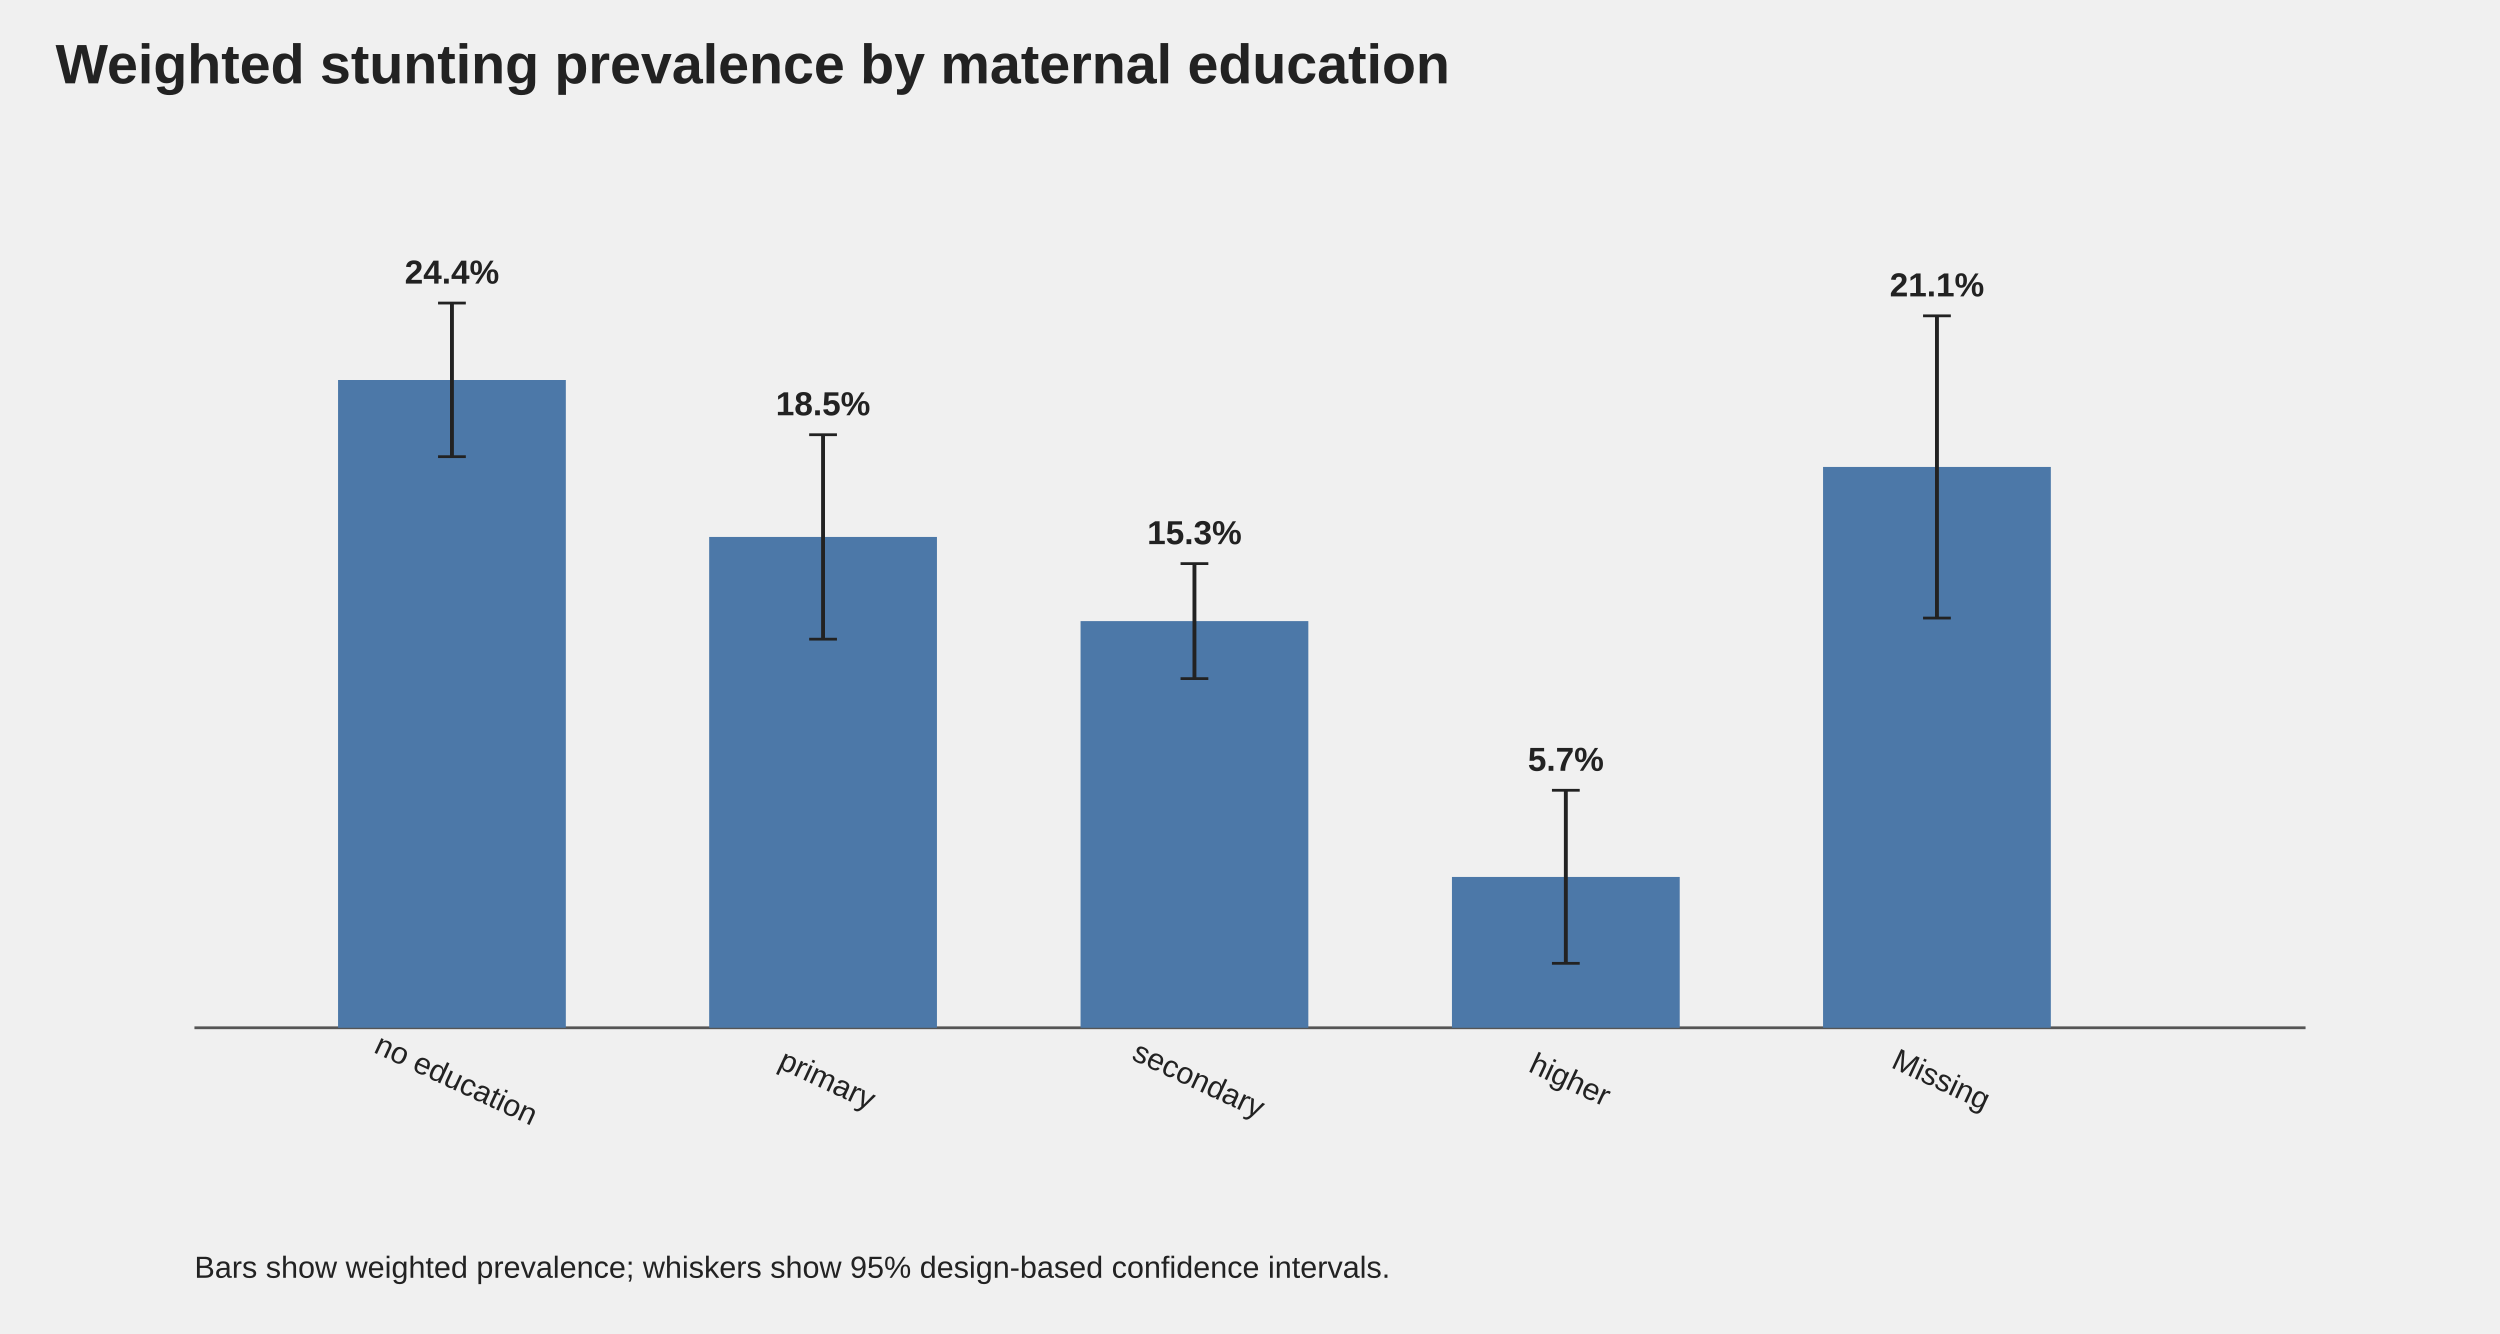
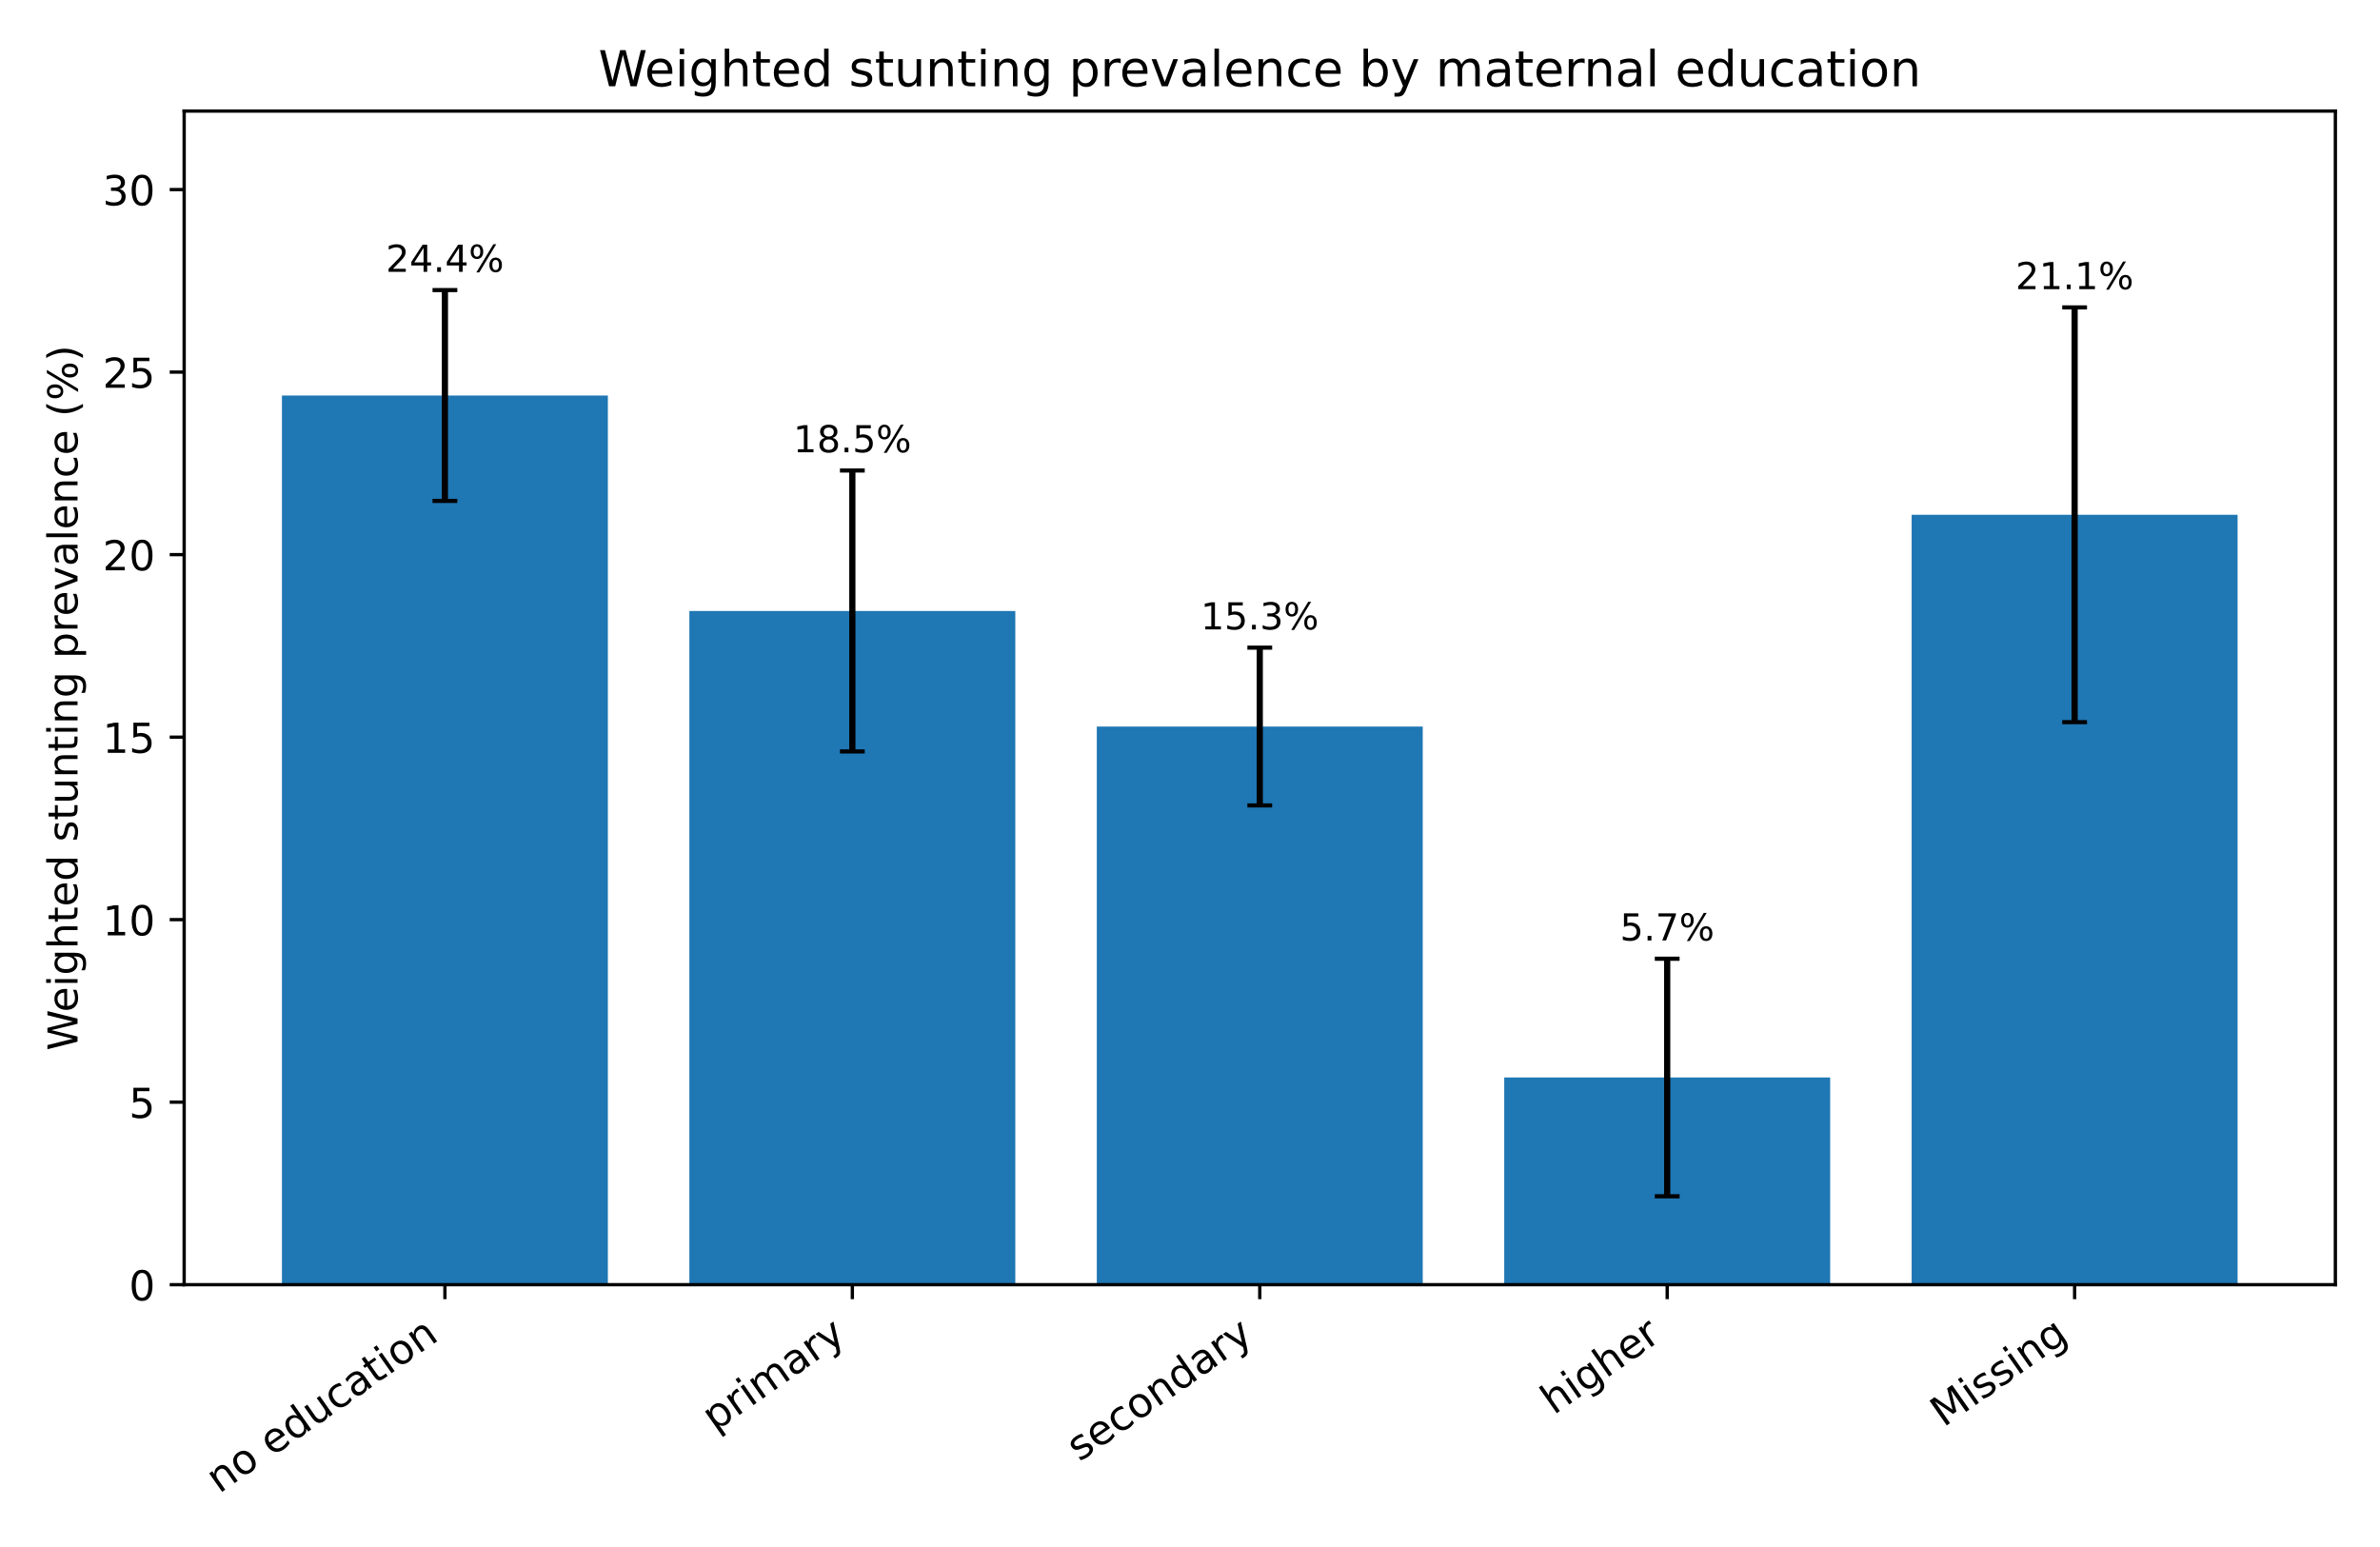
- <svg xmlns="http://www.w3.org/2000/svg" width="900" height="480" viewBox="0 0 900 480">
-   <style>text{font-family:Arial,sans-serif;fill:#222}.t{font-size:20px;font-weight:700}.l{font-size:11px}.v{font-size:12px;font-weight:600}</style>
-   <text x="20" y="30" class="t">Weighted stunting prevalence by maternal education</text>
-   <line x1="70" y1="370" x2="830" y2="370" stroke="#555" />
-   <rect x="121.7" y="136.8" width="82.0" height="233.2" fill="#4C78A8" />
-   <line x1="162.7" y1="164.4" x2="162.7" y2="109.1" stroke="#222" stroke-width="1.4" />
-   <line x1="157.7" y1="164.4" x2="167.7" y2="164.4" stroke="#222" />
-   <line x1="157.7" y1="109.1" x2="167.7" y2="109.1" stroke="#222" />
-   <text x="162.7" y="102.1" text-anchor="middle" class="v">24.4%</text>
-   <text x="162.7" y="392" text-anchor="middle" class="l" transform="rotate(25 162.7 392)">no education</text>
-   <rect x="255.3" y="193.3" width="82.0" height="176.7" fill="#4C78A8" />
-   <line x1="296.3" y1="230.1" x2="296.3" y2="156.5" stroke="#222" stroke-width="1.4" />
-   <line x1="291.3" y1="230.1" x2="301.3" y2="230.1" stroke="#222" />
-   <line x1="291.3" y1="156.5" x2="301.3" y2="156.5" stroke="#222" />
-   <text x="296.3" y="149.5" text-anchor="middle" class="v">18.5%</text>
-   <text x="296.3" y="392" text-anchor="middle" class="l" transform="rotate(25 296.3 392)">primary</text>
-   <rect x="389.0" y="223.6" width="82.0" height="146.4" fill="#4C78A8" />
-   <line x1="430.0" y1="244.3" x2="430.0" y2="202.9" stroke="#222" stroke-width="1.4" />
-   <line x1="425.0" y1="244.3" x2="435.0" y2="244.3" stroke="#222" />
-   <line x1="425.0" y1="202.9" x2="435.0" y2="202.9" stroke="#222" />
-   <text x="430.0" y="195.9" text-anchor="middle" class="v">15.3%</text>
-   <text x="430.0" y="392" text-anchor="middle" class="l" transform="rotate(25 430.0 392)">secondary</text>
-   <rect x="522.7" y="315.7" width="82.0" height="54.3" fill="#4C78A8" />
-   <line x1="563.7" y1="346.8" x2="563.7" y2="284.5" stroke="#222" stroke-width="1.4" />
-   <line x1="558.7" y1="346.8" x2="568.7" y2="346.8" stroke="#222" />
-   <line x1="558.7" y1="284.5" x2="568.7" y2="284.5" stroke="#222" />
-   <text x="563.7" y="277.5" text-anchor="middle" class="v">5.7%</text>
-   <text x="563.7" y="392" text-anchor="middle" class="l" transform="rotate(25 563.7 392)">higher</text>
-   <rect x="656.3" y="168.1" width="82.0" height="201.9" fill="#4C78A8" />
-   <line x1="697.3" y1="222.5" x2="697.3" y2="113.7" stroke="#222" stroke-width="1.4" />
-   <line x1="692.3" y1="222.5" x2="702.3" y2="222.5" stroke="#222" />
-   <line x1="692.3" y1="113.7" x2="702.3" y2="113.7" stroke="#222" />
-   <text x="697.3" y="106.7" text-anchor="middle" class="v">21.1%</text>
-   <text x="697.3" y="392" text-anchor="middle" class="l" transform="rotate(25 697.3 392)">Missing</text>
-   <text x="70" y="460" class="l">Bars show weighted prevalence; whiskers show 95% design-based confidence intervals.</text>
+ <svg xmlns="http://www.w3.org/2000/svg" xmlns:xlink="http://www.w3.org/1999/xlink" width="576pt" height="374.4pt" viewBox="0 0 576 374.4" version="1.1">
+   <defs>
+     <style type="text/css">*{stroke-linejoin: round; stroke-linecap: butt}</style>
+   </defs>
+   <g id="figure_1">
+     <g id="patch_1">
+       <path d="M 0 374.4  L 576 374.4  L 576 0  L 0 0  z " style="fill: #ffffff" />
+     </g>
+     <g id="axes_1">
+       <g id="patch_2">
+         <path d="M 44.57 310.917  L 565.2 310.917  L 565.2 26.88  L 44.57 26.88  z " style="fill: #ffffff" />
+       </g>
+       <g id="patch_3">
+         <path d="M 68.235 310.917  L 147.118 310.917  L 147.118 95.72  L 68.235 95.72  z " clip-path="url(#pce8d9a6b15)" style="fill: #1f77b4" />
+       </g>
+       <g id="patch_4">
+         <path d="M 166.839 310.917  L 245.722 310.917  L 245.722 147.868  L 166.839 147.868  z " clip-path="url(#pce8d9a6b15)" style="fill: #1f77b4" />
+       </g>
+       <g id="patch_5">
+         <path d="M 265.443 310.917  L 344.327 310.917  L 344.327 175.838  L 265.443 175.838  z " clip-path="url(#pce8d9a6b15)" style="fill: #1f77b4" />
+       </g>
+       <g id="patch_6">
+         <path d="M 364.048 310.917  L 442.931 310.917  L 442.931 260.774  L 364.048 260.774  z " clip-path="url(#pce8d9a6b15)" style="fill: #1f77b4" />
+       </g>
+       <g id="patch_7">
+         <path d="M 462.652 310.917  L 541.535 310.917  L 541.535 124.586  L 462.652 124.586  z " clip-path="url(#pce8d9a6b15)" style="fill: #1f77b4" />
+       </g>
+       <g id="matplotlib.axis_1">
+         <g id="xtick_1">
+           <g id="line2d_1">
+             <defs>
+               <path id="m2571a220c2" d="M 0 0  L 0 3.5  " style="stroke: #000000; stroke-width: 0.8" />
+             </defs>
+             <g>
+               <use xlink:href="#m2571a220c2" x="107.677" y="310.917" style="stroke: #000000; stroke-width: 0.8" />
+             </g>
+           </g>
+           <g id="text_1">
+             <g transform="translate(53.0303 361.5699) rotate(-35) scale(0.1 -0.1)">
+               <defs>
+                 <path id="DejaVuSans-6e" d="M 3513 2113  L 3513 0  L 2938 0  L 2938 2094  Q 2938 2591 2744 2837  Q 2550 3084 2163 3084  Q 1697 3084 1428 2787  Q 1159 2491 1159 1978  L 1159 0  L 581 0  L 581 3500  L 1159 3500  L 1159 2956  Q 1366 3272 1645 3428  Q 1925 3584 2291 3584  Q 2894 3584 3203 3211  Q 3513 2838 3513 2113  z " transform="scale(0.015625)" />
+                 <path id="DejaVuSans-6f" d="M 1959 3097  Q 1497 3097 1228 2736  Q 959 2375 959 1747  Q 959 1119 1226 758  Q 1494 397 1959 397  Q 2419 397 2687 759  Q 2956 1122 2956 1747  Q 2956 2369 2687 2733  Q 2419 3097 1959 3097  z M 1959 3584  Q 2709 3584 3137 3096  Q 3566 2609 3566 1747  Q 3566 888 3137 398  Q 2709 -91 1959 -91  Q 1206 -91 779 398  Q 353 888 353 1747  Q 353 2609 779 3096  Q 1206 3584 1959 3584  z " transform="scale(0.015625)" />
+                 <path id="DejaVuSans-20" transform="scale(0.015625)" />
+                 <path id="DejaVuSans-65" d="M 3597 1894  L 3597 1613  L 953 1613  Q 991 1019 1311 708  Q 1631 397 2203 397  Q 2534 397 2845 478  Q 3156 559 3463 722  L 3463 178  Q 3153 47 2828 -22  Q 2503 -91 2169 -91  Q 1331 -91 842 396  Q 353 884 353 1716  Q 353 2575 817 3079  Q 1281 3584 2069 3584  Q 2775 3584 3186 3129  Q 3597 2675 3597 1894  z M 3022 2063  Q 3016 2534 2758 2815  Q 2500 3097 2075 3097  Q 1594 3097 1305 2825  Q 1016 2553 972 2059  L 3022 2063  z " transform="scale(0.015625)" />
+                 <path id="DejaVuSans-64" d="M 2906 2969  L 2906 4863  L 3481 4863  L 3481 0  L 2906 0  L 2906 525  Q 2725 213 2448 61  Q 2172 -91 1784 -91  Q 1150 -91 751 415  Q 353 922 353 1747  Q 353 2572 751 3078  Q 1150 3584 1784 3584  Q 2172 3584 2448 3432  Q 2725 3281 2906 2969  z M 947 1747  Q 947 1113 1208 752  Q 1469 391 1925 391  Q 2381 391 2643 752  Q 2906 1113 2906 1747  Q 2906 2381 2643 2742  Q 2381 3103 1925 3103  Q 1469 3103 1208 2742  Q 947 2381 947 1747  z " transform="scale(0.015625)" />
+                 <path id="DejaVuSans-75" d="M 544 1381  L 544 3500  L 1119 3500  L 1119 1403  Q 1119 906 1312 657  Q 1506 409 1894 409  Q 2359 409 2629 706  Q 2900 1003 2900 1516  L 2900 3500  L 3475 3500  L 3475 0  L 2900 0  L 2900 538  Q 2691 219 2414 64  Q 2138 -91 1772 -91  Q 1169 -91 856 284  Q 544 659 544 1381  z M 1991 3584  L 1991 3584  z " transform="scale(0.015625)" />
+                 <path id="DejaVuSans-63" d="M 3122 3366  L 3122 2828  Q 2878 2963 2633 3030  Q 2388 3097 2138 3097  Q 1578 3097 1268 2742  Q 959 2388 959 1747  Q 959 1106 1268 751  Q 1578 397 2138 397  Q 2388 397 2633 464  Q 2878 531 3122 666  L 3122 134  Q 2881 22 2623 -34  Q 2366 -91 2075 -91  Q 1284 -91 818 406  Q 353 903 353 1747  Q 353 2603 823 3093  Q 1294 3584 2113 3584  Q 2378 3584 2631 3529  Q 2884 3475 3122 3366  z " transform="scale(0.015625)" />
+                 <path id="DejaVuSans-61" d="M 2194 1759  Q 1497 1759 1228 1600  Q 959 1441 959 1056  Q 959 750 1161 570  Q 1363 391 1709 391  Q 2188 391 2477 730  Q 2766 1069 2766 1631  L 2766 1759  L 2194 1759  z M 3341 1997  L 3341 0  L 2766 0  L 2766 531  Q 2569 213 2275 61  Q 1981 -91 1556 -91  Q 1019 -91 701 211  Q 384 513 384 1019  Q 384 1609 779 1909  Q 1175 2209 1959 2209  L 2766 2209  L 2766 2266  Q 2766 2663 2505 2880  Q 2244 3097 1772 3097  Q 1472 3097 1187 3025  Q 903 2953 641 2809  L 641 3341  Q 956 3463 1253 3523  Q 1550 3584 1831 3584  Q 2591 3584 2966 3190  Q 3341 2797 3341 1997  z " transform="scale(0.015625)" />
+                 <path id="DejaVuSans-74" d="M 1172 4494  L 1172 3500  L 2356 3500  L 2356 3053  L 1172 3053  L 1172 1153  Q 1172 725 1289 603  Q 1406 481 1766 481  L 2356 481  L 2356 0  L 1766 0  Q 1100 0 847 248  Q 594 497 594 1153  L 594 3053  L 172 3053  L 172 3500  L 594 3500  L 594 4494  L 1172 4494  z " transform="scale(0.015625)" />
+                 <path id="DejaVuSans-69" d="M 603 3500  L 1178 3500  L 1178 0  L 603 0  L 603 3500  z M 603 4863  L 1178 4863  L 1178 4134  L 603 4134  L 603 4863  z " transform="scale(0.015625)" />
+               </defs>
+               <use xlink:href="#DejaVuSans-6e" />
+               <use xlink:href="#DejaVuSans-6f" transform="translate(63.37891 0)" />
+               <use xlink:href="#DejaVuSans-20" transform="translate(124.5605 0)" />
+               <use xlink:href="#DejaVuSans-65" transform="translate(156.3477 0)" />
+               <use xlink:href="#DejaVuSans-64" transform="translate(217.8711 0)" />
+               <use xlink:href="#DejaVuSans-75" transform="translate(281.3477 0)" />
+               <use xlink:href="#DejaVuSans-63" transform="translate(344.7266 0)" />
+               <use xlink:href="#DejaVuSans-61" transform="translate(399.707 0)" />
+               <use xlink:href="#DejaVuSans-74" transform="translate(460.9863 0)" />
+               <use xlink:href="#DejaVuSans-69" transform="translate(500.1953 0)" />
+               <use xlink:href="#DejaVuSans-6f" transform="translate(527.9785 0)" />
+               <use xlink:href="#DejaVuSans-6e" transform="translate(589.1602 0)" />
+             </g>
+           </g>
+         </g>
+         <g id="xtick_2">
+           <g id="line2d_2">
+             <g>
+               <use xlink:href="#m2571a220c2" x="206.281" y="310.917" style="stroke: #000000; stroke-width: 0.8" />
+             </g>
+           </g>
+           <g id="text_2">
+             <g transform="translate(173.0297 346.5888) rotate(-35) scale(0.1 -0.1)">
+               <defs>
+                 <path id="DejaVuSans-70" d="M 1159 525  L 1159 -1331  L 581 -1331  L 581 3500  L 1159 3500  L 1159 2969  Q 1341 3281 1617 3432  Q 1894 3584 2278 3584  Q 2916 3584 3314 3078  Q 3713 2572 3713 1747  Q 3713 922 3314 415  Q 2916 -91 2278 -91  Q 1894 -91 1617 61  Q 1341 213 1159 525  z M 3116 1747  Q 3116 2381 2855 2742  Q 2594 3103 2138 3103  Q 1681 3103 1420 2742  Q 1159 2381 1159 1747  Q 1159 1113 1420 752  Q 1681 391 2138 391  Q 2594 391 2855 752  Q 3116 1113 3116 1747  z " transform="scale(0.015625)" />
+                 <path id="DejaVuSans-72" d="M 2631 2963  Q 2534 3019 2420 3045  Q 2306 3072 2169 3072  Q 1681 3072 1420 2755  Q 1159 2438 1159 1844  L 1159 0  L 581 0  L 581 3500  L 1159 3500  L 1159 2956  Q 1341 3275 1631 3429  Q 1922 3584 2338 3584  Q 2397 3584 2469 3576  Q 2541 3569 2628 3553  L 2631 2963  z " transform="scale(0.015625)" />
+                 <path id="DejaVuSans-6d" d="M 3328 2828  Q 3544 3216 3844 3400  Q 4144 3584 4550 3584  Q 5097 3584 5394 3201  Q 5691 2819 5691 2113  L 5691 0  L 5113 0  L 5113 2094  Q 5113 2597 4934 2840  Q 4756 3084 4391 3084  Q 3944 3084 3684 2787  Q 3425 2491 3425 1978  L 3425 0  L 2847 0  L 2847 2094  Q 2847 2600 2669 2842  Q 2491 3084 2119 3084  Q 1678 3084 1418 2786  Q 1159 2488 1159 1978  L 1159 0  L 581 0  L 581 3500  L 1159 3500  L 1159 2956  Q 1356 3278 1631 3431  Q 1906 3584 2284 3584  Q 2666 3584 2933 3390  Q 3200 3197 3328 2828  z " transform="scale(0.015625)" />
+                 <path id="DejaVuSans-79" d="M 2059 -325  Q 1816 -950 1584 -1140  Q 1353 -1331 966 -1331  L 506 -1331  L 506 -850  L 844 -850  Q 1081 -850 1212 -737  Q 1344 -625 1503 -206  L 1606 56  L 191 3500  L 800 3500  L 1894 763  L 2988 3500  L 3597 3500  L 2059 -325  z " transform="scale(0.015625)" />
+               </defs>
+               <use xlink:href="#DejaVuSans-70" />
+               <use xlink:href="#DejaVuSans-72" transform="translate(63.47656 0)" />
+               <use xlink:href="#DejaVuSans-69" transform="translate(104.5898 0)" />
+               <use xlink:href="#DejaVuSans-6d" transform="translate(132.373 0)" />
+               <use xlink:href="#DejaVuSans-61" transform="translate(229.7852 0)" />
+               <use xlink:href="#DejaVuSans-72" transform="translate(291.0645 0)" />
+               <use xlink:href="#DejaVuSans-79" transform="translate(332.1777 0)" />
+             </g>
+           </g>
+         </g>
+         <g id="xtick_3">
+           <g id="line2d_3">
+             <g>
+               <use xlink:href="#m2571a220c2" x="304.885" y="310.917" style="stroke: #000000; stroke-width: 0.8" />
+             </g>
+           </g>
+           <g id="text_3">
+             <g transform="translate(261.2409 353.8661) rotate(-35) scale(0.1 -0.1)">
+               <defs>
+                 <path id="DejaVuSans-73" d="M 2834 3397  L 2834 2853  Q 2591 2978 2328 3040  Q 2066 3103 1784 3103  Q 1356 3103 1142 2972  Q 928 2841 928 2578  Q 928 2378 1081 2264  Q 1234 2150 1697 2047  L 1894 2003  Q 2506 1872 2764 1633  Q 3022 1394 3022 966  Q 3022 478 2636 193  Q 2250 -91 1575 -91  Q 1294 -91 989 -36  Q 684 19 347 128  L 347 722  Q 666 556 975 473  Q 1284 391 1588 391  Q 1994 391 2212 530  Q 2431 669 2431 922  Q 2431 1156 2273 1281  Q 2116 1406 1581 1522  L 1381 1569  Q 847 1681 609 1914  Q 372 2147 372 2553  Q 372 3047 722 3315  Q 1072 3584 1716 3584  Q 2034 3584 2315 3537  Q 2597 3491 2834 3397  z " transform="scale(0.015625)" />
+               </defs>
+               <use xlink:href="#DejaVuSans-73" />
+               <use xlink:href="#DejaVuSans-65" transform="translate(52.09961 0)" />
+               <use xlink:href="#DejaVuSans-63" transform="translate(113.623 0)" />
+               <use xlink:href="#DejaVuSans-6f" transform="translate(168.6035 0)" />
+               <use xlink:href="#DejaVuSans-6e" transform="translate(229.7852 0)" />
+               <use xlink:href="#DejaVuSans-64" transform="translate(293.1641 0)" />
+               <use xlink:href="#DejaVuSans-61" transform="translate(356.6406 0)" />
+               <use xlink:href="#DejaVuSans-72" transform="translate(417.9199 0)" />
+               <use xlink:href="#DejaVuSans-79" transform="translate(459.0332 0)" />
+             </g>
+           </g>
+         </g>
+         <g id="xtick_4">
+           <g id="line2d_4">
+             <g>
+               <use xlink:href="#m2571a220c2" x="403.489" y="310.917" style="stroke: #000000; stroke-width: 0.8" />
+             </g>
+           </g>
+           <g id="text_4">
+             <g transform="translate(376.0297 342.5334) rotate(-35) scale(0.1 -0.1)">
+               <defs>
+                 <path id="DejaVuSans-68" d="M 3513 2113  L 3513 0  L 2938 0  L 2938 2094  Q 2938 2591 2744 2837  Q 2550 3084 2163 3084  Q 1697 3084 1428 2787  Q 1159 2491 1159 1978  L 1159 0  L 581 0  L 581 4863  L 1159 4863  L 1159 2956  Q 1366 3272 1645 3428  Q 1925 3584 2291 3584  Q 2894 3584 3203 3211  Q 3513 2838 3513 2113  z " transform="scale(0.015625)" />
+                 <path id="DejaVuSans-67" d="M 2906 1791  Q 2906 2416 2648 2759  Q 2391 3103 1925 3103  Q 1463 3103 1205 2759  Q 947 2416 947 1791  Q 947 1169 1205 825  Q 1463 481 1925 481  Q 2391 481 2648 825  Q 2906 1169 2906 1791  z M 3481 434  Q 3481 -459 3084 -895  Q 2688 -1331 1869 -1331  Q 1566 -1331 1297 -1286  Q 1028 -1241 775 -1147  L 775 -588  Q 1028 -725 1275 -790  Q 1522 -856 1778 -856  Q 2344 -856 2625 -561  Q 2906 -266 2906 331  L 2906 616  Q 2728 306 2450 153  Q 2172 0 1784 0  Q 1141 0 747 490  Q 353 981 353 1791  Q 353 2603 747 3093  Q 1141 3584 1784 3584  Q 2172 3584 2450 3431  Q 2728 3278 2906 2969  L 2906 3500  L 3481 3500  L 3481 434  z " transform="scale(0.015625)" />
+               </defs>
+               <use xlink:href="#DejaVuSans-68" />
+               <use xlink:href="#DejaVuSans-69" transform="translate(63.37891 0)" />
+               <use xlink:href="#DejaVuSans-67" transform="translate(91.16211 0)" />
+               <use xlink:href="#DejaVuSans-68" transform="translate(154.6387 0)" />
+               <use xlink:href="#DejaVuSans-65" transform="translate(218.0176 0)" />
+               <use xlink:href="#DejaVuSans-72" transform="translate(279.541 0)" />
+             </g>
+           </g>
+         </g>
+         <g id="xtick_5">
+           <g id="line2d_5">
+             <g>
+               <use xlink:href="#m2571a220c2" x="502.093" y="310.917" style="stroke: #000000; stroke-width: 0.8" />
+             </g>
+           </g>
+           <g id="text_5">
+             <g transform="translate(470.3551 345.5295) rotate(-35) scale(0.1 -0.1)">
+               <defs>
+                 <path id="DejaVuSans-4d" d="M 628 4666  L 1569 4666  L 2759 1491  L 3956 4666  L 4897 4666  L 4897 0  L 4281 0  L 4281 4097  L 3078 897  L 2444 897  L 1241 4097  L 1241 0  L 628 0  L 628 4666  z " transform="scale(0.015625)" />
+               </defs>
+               <use xlink:href="#DejaVuSans-4d" />
+               <use xlink:href="#DejaVuSans-69" transform="translate(86.2793 0)" />
+               <use xlink:href="#DejaVuSans-73" transform="translate(114.0625 0)" />
+               <use xlink:href="#DejaVuSans-73" transform="translate(166.1621 0)" />
+               <use xlink:href="#DejaVuSans-69" transform="translate(218.2617 0)" />
+               <use xlink:href="#DejaVuSans-6e" transform="translate(246.0449 0)" />
+               <use xlink:href="#DejaVuSans-67" transform="translate(309.4238 0)" />
+             </g>
+           </g>
+         </g>
+       </g>
+       <g id="matplotlib.axis_2">
+         <g id="ytick_1">
+           <g id="line2d_6">
+             <defs>
+               <path id="m5bd4060af0" d="M 0 0  L -3.5 0  " style="stroke: #000000; stroke-width: 0.8" />
+             </defs>
+             <g>
+               <use xlink:href="#m5bd4060af0" x="44.57" y="310.917" style="stroke: #000000; stroke-width: 0.8" />
+             </g>
+           </g>
+           <g id="text_6">
+             <g transform="translate(31.2075 314.7163) scale(0.1 -0.1)">
+               <defs>
+                 <path id="DejaVuSans-30" d="M 2034 4250  Q 1547 4250 1301 3770  Q 1056 3291 1056 2328  Q 1056 1369 1301 889  Q 1547 409 2034 409  Q 2525 409 2770 889  Q 3016 1369 3016 2328  Q 3016 3291 2770 3770  Q 2525 4250 2034 4250  z M 2034 4750  Q 2819 4750 3233 4129  Q 3647 3509 3647 2328  Q 3647 1150 3233 529  Q 2819 -91 2034 -91  Q 1250 -91 836 529  Q 422 1150 422 2328  Q 422 3509 836 4129  Q 1250 4750 2034 4750  z " transform="scale(0.015625)" />
+               </defs>
+               <use xlink:href="#DejaVuSans-30" />
+             </g>
+           </g>
+         </g>
+         <g id="ytick_2">
+           <g id="line2d_7">
+             <g>
+               <use xlink:href="#m5bd4060af0" x="44.57" y="266.745" style="stroke: #000000; stroke-width: 0.8" />
+             </g>
+           </g>
+           <g id="text_7">
+             <g transform="translate(31.2075 270.544) scale(0.1 -0.1)">
+               <defs>
+                 <path id="DejaVuSans-35" d="M 691 4666  L 3169 4666  L 3169 4134  L 1269 4134  L 1269 2991  Q 1406 3038 1543 3061  Q 1681 3084 1819 3084  Q 2600 3084 3056 2656  Q 3513 2228 3513 1497  Q 3513 744 3044 326  Q 2575 -91 1722 -91  Q 1428 -91 1123 -41  Q 819 9 494 109  L 494 744  Q 775 591 1075 516  Q 1375 441 1709 441  Q 2250 441 2565 725  Q 2881 1009 2881 1497  Q 2881 1984 2565 2268  Q 2250 2553 1709 2553  Q 1456 2553 1204 2497  Q 953 2441 691 2322  L 691 4666  z " transform="scale(0.015625)" />
+               </defs>
+               <use xlink:href="#DejaVuSans-35" />
+             </g>
+           </g>
+         </g>
+         <g id="ytick_3">
+           <g id="line2d_8">
+             <g>
+               <use xlink:href="#m5bd4060af0" x="44.57" y="222.573" style="stroke: #000000; stroke-width: 0.8" />
+             </g>
+           </g>
+           <g id="text_8">
+             <g transform="translate(24.845 226.3718) scale(0.1 -0.1)">
+               <defs>
+                 <path id="DejaVuSans-31" d="M 794 531  L 1825 531  L 1825 4091  L 703 3866  L 703 4441  L 1819 4666  L 2450 4666  L 2450 531  L 3481 531  L 3481 0  L 794 0  L 794 531  z " transform="scale(0.015625)" />
+               </defs>
+               <use xlink:href="#DejaVuSans-31" />
+               <use xlink:href="#DejaVuSans-30" transform="translate(63.62305 0)" />
+             </g>
+           </g>
+         </g>
+         <g id="ytick_4">
+           <g id="line2d_9">
+             <g>
+               <use xlink:href="#m5bd4060af0" x="44.57" y="178.4" style="stroke: #000000; stroke-width: 0.8" />
+             </g>
+           </g>
+           <g id="text_9">
+             <g transform="translate(24.845 182.1995) scale(0.1 -0.1)">
+               <use xlink:href="#DejaVuSans-31" />
+               <use xlink:href="#DejaVuSans-35" transform="translate(63.62305 0)" />
+             </g>
+           </g>
+         </g>
+         <g id="ytick_5">
+           <g id="line2d_10">
+             <g>
+               <use xlink:href="#m5bd4060af0" x="44.57" y="134.228" style="stroke: #000000; stroke-width: 0.8" />
+             </g>
+           </g>
+           <g id="text_10">
+             <g transform="translate(24.845 138.0273) scale(0.1 -0.1)">
+               <defs>
+                 <path id="DejaVuSans-32" d="M 1228 531  L 3431 531  L 3431 0  L 469 0  L 469 531  Q 828 903 1448 1529  Q 2069 2156 2228 2338  Q 2531 2678 2651 2914  Q 2772 3150 2772 3378  Q 2772 3750 2511 3984  Q 2250 4219 1831 4219  Q 1534 4219 1204 4116  Q 875 4013 500 3803  L 500 4441  Q 881 4594 1212 4672  Q 1544 4750 1819 4750  Q 2544 4750 2975 4387  Q 3406 4025 3406 3419  Q 3406 3131 3298 2873  Q 3191 2616 2906 2266  Q 2828 2175 2409 1742  Q 1991 1309 1228 531  z " transform="scale(0.015625)" />
+               </defs>
+               <use xlink:href="#DejaVuSans-32" />
+               <use xlink:href="#DejaVuSans-30" transform="translate(63.62305 0)" />
+             </g>
+           </g>
+         </g>
+         <g id="ytick_6">
+           <g id="line2d_11">
+             <g>
+               <use xlink:href="#m5bd4060af0" x="44.57" y="90.056" style="stroke: #000000; stroke-width: 0.8" />
+             </g>
+           </g>
+           <g id="text_11">
+             <g transform="translate(24.845 93.85501) scale(0.1 -0.1)">
+               <use xlink:href="#DejaVuSans-32" />
+               <use xlink:href="#DejaVuSans-35" transform="translate(63.62305 0)" />
+             </g>
+           </g>
+         </g>
+         <g id="ytick_7">
+           <g id="line2d_12">
+             <g>
+               <use xlink:href="#m5bd4060af0" x="44.57" y="45.884" style="stroke: #000000; stroke-width: 0.8" />
+             </g>
+           </g>
+           <g id="text_12">
+             <g transform="translate(24.845 49.68275) scale(0.1 -0.1)">
+               <defs>
+                 <path id="DejaVuSans-33" d="M 2597 2516  Q 3050 2419 3304 2112  Q 3559 1806 3559 1356  Q 3559 666 3084 287  Q 2609 -91 1734 -91  Q 1441 -91 1130 -33  Q 819 25 488 141  L 488 750  Q 750 597 1062 519  Q 1375 441 1716 441  Q 2309 441 2620 675  Q 2931 909 2931 1356  Q 2931 1769 2642 2001  Q 2353 2234 1838 2234  L 1294 2234  L 1294 2753  L 1863 2753  Q 2328 2753 2575 2939  Q 2822 3125 2822 3475  Q 2822 3834 2567 4026  Q 2313 4219 1838 4219  Q 1578 4219 1281 4162  Q 984 4106 628 3988  L 628 4550  Q 988 4650 1302 4700  Q 1616 4750 1894 4750  Q 2613 4750 3031 4423  Q 3450 4097 3450 3541  Q 3450 3153 3228 2886  Q 3006 2619 2597 2516  z " transform="scale(0.015625)" />
+               </defs>
+               <use xlink:href="#DejaVuSans-33" />
+               <use xlink:href="#DejaVuSans-30" transform="translate(63.62305 0)" />
+             </g>
+           </g>
+         </g>
+         <g id="text_13">
+           <g transform="translate(18.76531 254.2595) rotate(-90) scale(0.1 -0.1)">
+             <defs>
+               <path id="DejaVuSans-57" d="M 213 4666  L 850 4666  L 1831 722  L 2809 4666  L 3519 4666  L 4500 722  L 5478 4666  L 6119 4666  L 4947 0  L 4153 0  L 3169 4050  L 2175 0  L 1381 0  L 213 4666  z " transform="scale(0.015625)" />
+               <path id="DejaVuSans-76" d="M 191 3500  L 800 3500  L 1894 563  L 2988 3500  L 3597 3500  L 2284 0  L 1503 0  L 191 3500  z " transform="scale(0.015625)" />
+               <path id="DejaVuSans-6c" d="M 603 4863  L 1178 4863  L 1178 0  L 603 0  L 603 4863  z " transform="scale(0.015625)" />
+               <path id="DejaVuSans-28" d="M 1984 4856  Q 1566 4138 1362 3434  Q 1159 2731 1159 2009  Q 1159 1288 1364 580  Q 1569 -128 1984 -844  L 1484 -844  Q 1016 -109 783 600  Q 550 1309 550 2009  Q 550 2706 781 3412  Q 1013 4119 1484 4856  L 1984 4856  z " transform="scale(0.015625)" />
+               <path id="DejaVuSans-25" d="M 4653 2053  Q 4381 2053 4226 1822  Q 4072 1591 4072 1178  Q 4072 772 4226 539  Q 4381 306 4653 306  Q 4919 306 5073 539  Q 5228 772 5228 1178  Q 5228 1588 5073 1820  Q 4919 2053 4653 2053  z M 4653 2450  Q 5147 2450 5437 2106  Q 5728 1763 5728 1178  Q 5728 594 5436 251  Q 5144 -91 4653 -91  Q 4153 -91 3862 251  Q 3572 594 3572 1178  Q 3572 1766 3864 2108  Q 4156 2450 4653 2450  z M 1428 4353  Q 1159 4353 1004 4120  Q 850 3888 850 3481  Q 850 3069 1003 2837  Q 1156 2606 1428 2606  Q 1700 2606 1854 2837  Q 2009 3069 2009 3481  Q 2009 3884 1853 4118  Q 1697 4353 1428 4353  z M 4250 4750  L 4750 4750  L 1831 -91  L 1331 -91  L 4250 4750  z M 1428 4750  Q 1922 4750 2215 4408  Q 2509 4066 2509 3481  Q 2509 2891 2217 2550  Q 1925 2209 1428 2209  Q 931 2209 642 2551  Q 353 2894 353 3481  Q 353 4063 643 4406  Q 934 4750 1428 4750  z " transform="scale(0.015625)" />
+               <path id="DejaVuSans-29" d="M 513 4856  L 1013 4856  Q 1481 4119 1714 3412  Q 1947 2706 1947 2009  Q 1947 1309 1714 600  Q 1481 -109 1013 -844  L 513 -844  Q 928 -128 1133 580  Q 1338 1288 1338 2009  Q 1338 2731 1133 3434  Q 928 4138 513 4856  z " transform="scale(0.015625)" />
+             </defs>
+             <use xlink:href="#DejaVuSans-57" />
+             <use xlink:href="#DejaVuSans-65" transform="translate(93.00195 0)" />
+             <use xlink:href="#DejaVuSans-69" transform="translate(154.5254 0)" />
+             <use xlink:href="#DejaVuSans-67" transform="translate(182.3086 0)" />
+             <use xlink:href="#DejaVuSans-68" transform="translate(245.7852 0)" />
+             <use xlink:href="#DejaVuSans-74" transform="translate(309.1641 0)" />
+             <use xlink:href="#DejaVuSans-65" transform="translate(348.373 0)" />
+             <use xlink:href="#DejaVuSans-64" transform="translate(409.8965 0)" />
+             <use xlink:href="#DejaVuSans-20" transform="translate(473.373 0)" />
+             <use xlink:href="#DejaVuSans-73" transform="translate(505.1602 0)" />
+             <use xlink:href="#DejaVuSans-74" transform="translate(557.2598 0)" />
+             <use xlink:href="#DejaVuSans-75" transform="translate(596.4688 0)" />
+             <use xlink:href="#DejaVuSans-6e" transform="translate(659.8477 0)" />
+             <use xlink:href="#DejaVuSans-74" transform="translate(723.2266 0)" />
+             <use xlink:href="#DejaVuSans-69" transform="translate(762.4355 0)" />
+             <use xlink:href="#DejaVuSans-6e" transform="translate(790.2188 0)" />
+             <use xlink:href="#DejaVuSans-67" transform="translate(853.5977 0)" />
+             <use xlink:href="#DejaVuSans-20" transform="translate(917.0742 0)" />
+             <use xlink:href="#DejaVuSans-70" transform="translate(948.8613 0)" />
+             <use xlink:href="#DejaVuSans-72" transform="translate(1012.338 0)" />
+             <use xlink:href="#DejaVuSans-65" transform="translate(1051.201 0)" />
+             <use xlink:href="#DejaVuSans-76" transform="translate(1112.725 0)" />
+             <use xlink:href="#DejaVuSans-61" transform="translate(1171.904 0)" />
+             <use xlink:href="#DejaVuSans-6c" transform="translate(1233.184 0)" />
+             <use xlink:href="#DejaVuSans-65" transform="translate(1260.967 0)" />
+             <use xlink:href="#DejaVuSans-6e" transform="translate(1322.49 0)" />
+             <use xlink:href="#DejaVuSans-63" transform="translate(1385.869 0)" />
+             <use xlink:href="#DejaVuSans-65" transform="translate(1440.85 0)" />
+             <use xlink:href="#DejaVuSans-20" transform="translate(1502.373 0)" />
+             <use xlink:href="#DejaVuSans-28" transform="translate(1534.16 0)" />
+             <use xlink:href="#DejaVuSans-25" transform="translate(1573.174 0)" />
+             <use xlink:href="#DejaVuSans-29" transform="translate(1668.193 0)" />
+           </g>
+         </g>
+       </g>
+       <g id="LineCollection_1">
+         <path d="M 107.677 121.232  L 107.677 70.208  " clip-path="url(#pce8d9a6b15)" style="fill: none; stroke: #000000; stroke-width: 1.5" />
+         <path d="M 206.281 181.861  L 206.281 113.876  " clip-path="url(#pce8d9a6b15)" style="fill: none; stroke: #000000; stroke-width: 1.5" />
+         <path d="M 304.885 194.93  L 304.885 156.747  " clip-path="url(#pce8d9a6b15)" style="fill: none; stroke: #000000; stroke-width: 1.5" />
+         <path d="M 403.489 289.52  L 403.489 232.029  " clip-path="url(#pce8d9a6b15)" style="fill: none; stroke: #000000; stroke-width: 1.5" />
+         <path d="M 502.093 174.775  L 502.093 74.397  " clip-path="url(#pce8d9a6b15)" style="fill: none; stroke: #000000; stroke-width: 1.5" />
+       </g>
+       <g id="line2d_13">
+         <defs>
+           <path id="m1522ed952d" d="M 3 0  L -3 -0  " style="stroke: #000000" />
+         </defs>
+         <g clip-path="url(#pce8d9a6b15)">
+           <use xlink:href="#m1522ed952d" x="107.677" y="121.232" style="fill: #1f77b4; stroke: #000000" />
+           <use xlink:href="#m1522ed952d" x="206.281" y="181.861" style="fill: #1f77b4; stroke: #000000" />
+           <use xlink:href="#m1522ed952d" x="304.885" y="194.93" style="fill: #1f77b4; stroke: #000000" />
+           <use xlink:href="#m1522ed952d" x="403.489" y="289.52" style="fill: #1f77b4; stroke: #000000" />
+           <use xlink:href="#m1522ed952d" x="502.093" y="174.775" style="fill: #1f77b4; stroke: #000000" />
+         </g>
+       </g>
+       <g id="line2d_14">
+         <g clip-path="url(#pce8d9a6b15)">
+           <use xlink:href="#m1522ed952d" x="107.677" y="70.208" style="fill: #1f77b4; stroke: #000000" />
+           <use xlink:href="#m1522ed952d" x="206.281" y="113.876" style="fill: #1f77b4; stroke: #000000" />
+           <use xlink:href="#m1522ed952d" x="304.885" y="156.747" style="fill: #1f77b4; stroke: #000000" />
+           <use xlink:href="#m1522ed952d" x="403.489" y="232.029" style="fill: #1f77b4; stroke: #000000" />
+           <use xlink:href="#m1522ed952d" x="502.093" y="74.397" style="fill: #1f77b4; stroke: #000000" />
+         </g>
+       </g>
+       <g id="patch_8">
+         <path d="M 44.57 310.917  L 44.57 26.88  " style="fill: none; stroke: #000000; stroke-width: 0.8; stroke-linejoin: miter; stroke-linecap: square" />
+       </g>
+       <g id="patch_9">
+         <path d="M 565.2 310.917  L 565.2 26.88  " style="fill: none; stroke: #000000; stroke-width: 0.8; stroke-linejoin: miter; stroke-linecap: square" />
+       </g>
+       <g id="patch_10">
+         <path d="M 44.57 310.917  L 565.2 310.917  " style="fill: none; stroke: #000000; stroke-width: 0.8; stroke-linejoin: miter; stroke-linecap: square" />
+       </g>
+       <g id="patch_11">
+         <path d="M 44.57 26.88  L 565.2 26.88  " style="fill: none; stroke: #000000; stroke-width: 0.8; stroke-linejoin: miter; stroke-linecap: square" />
+       </g>
+       <g id="text_14">
+         <g transform="translate(93.38143 65.79046) scale(0.09 -0.09)">
+           <defs>
+             <path id="DejaVuSans-34" d="M 2419 4116  L 825 1625  L 2419 1625  L 2419 4116  z M 2253 4666  L 3047 4666  L 3047 1625  L 3713 1625  L 3713 1100  L 3047 1100  L 3047 0  L 2419 0  L 2419 1100  L 313 1100  L 313 1709  L 2253 4666  z " transform="scale(0.015625)" />
+             <path id="DejaVuSans-2e" d="M 684 794  L 1344 794  L 1344 0  L 684 0  L 684 794  z " transform="scale(0.015625)" />
+           </defs>
+           <use xlink:href="#DejaVuSans-32" />
+           <use xlink:href="#DejaVuSans-34" transform="translate(63.62305 0)" />
+           <use xlink:href="#DejaVuSans-2e" transform="translate(127.2461 0)" />
+           <use xlink:href="#DejaVuSans-34" transform="translate(159.0332 0)" />
+           <use xlink:href="#DejaVuSans-25" transform="translate(222.6562 0)" />
+         </g>
+       </g>
+       <g id="text_15">
+         <g transform="translate(191.9856 109.4584) scale(0.09 -0.09)">
+           <defs>
+             <path id="DejaVuSans-38" d="M 2034 2216  Q 1584 2216 1326 1975  Q 1069 1734 1069 1313  Q 1069 891 1326 650  Q 1584 409 2034 409  Q 2484 409 2743 651  Q 3003 894 3003 1313  Q 3003 1734 2745 1975  Q 2488 2216 2034 2216  z M 1403 2484  Q 997 2584 770 2862  Q 544 3141 544 3541  Q 544 4100 942 4425  Q 1341 4750 2034 4750  Q 2731 4750 3128 4425  Q 3525 4100 3525 3541  Q 3525 3141 3298 2862  Q 3072 2584 2669 2484  Q 3125 2378 3379 2068  Q 3634 1759 3634 1313  Q 3634 634 3220 271  Q 2806 -91 2034 -91  Q 1263 -91 848 271  Q 434 634 434 1313  Q 434 1759 690 2068  Q 947 2378 1403 2484  z M 1172 3481  Q 1172 3119 1398 2916  Q 1625 2713 2034 2713  Q 2441 2713 2670 2916  Q 2900 3119 2900 3481  Q 2900 3844 2670 4047  Q 2441 4250 2034 4250  Q 1625 4250 1398 4047  Q 1172 3844 1172 3481  z " transform="scale(0.015625)" />
+           </defs>
+           <use xlink:href="#DejaVuSans-31" />
+           <use xlink:href="#DejaVuSans-38" transform="translate(63.62305 0)" />
+           <use xlink:href="#DejaVuSans-2e" transform="translate(127.2461 0)" />
+           <use xlink:href="#DejaVuSans-35" transform="translate(159.0332 0)" />
+           <use xlink:href="#DejaVuSans-25" transform="translate(222.6562 0)" />
+         </g>
+       </g>
+       <g id="text_16">
+         <g transform="translate(290.5898 152.3295) scale(0.09 -0.09)">
+           <use xlink:href="#DejaVuSans-31" />
+           <use xlink:href="#DejaVuSans-35" transform="translate(63.62305 0)" />
+           <use xlink:href="#DejaVuSans-2e" transform="translate(127.2461 0)" />
+           <use xlink:href="#DejaVuSans-33" transform="translate(159.0332 0)" />
+           <use xlink:href="#DejaVuSans-25" transform="translate(222.6562 0)" />
+         </g>
+       </g>
+       <g id="text_17">
+         <g transform="translate(392.0571 227.6114) scale(0.09 -0.09)">
+           <defs>
+             <path id="DejaVuSans-37" d="M 525 4666  L 3525 4666  L 3525 4397  L 1831 0  L 1172 0  L 2766 4134  L 525 4134  L 525 4666  z " transform="scale(0.015625)" />
+           </defs>
+           <use xlink:href="#DejaVuSans-35" />
+           <use xlink:href="#DejaVuSans-2e" transform="translate(63.62305 0)" />
+           <use xlink:href="#DejaVuSans-37" transform="translate(95.41016 0)" />
+           <use xlink:href="#DejaVuSans-25" transform="translate(159.0332 0)" />
+         </g>
+       </g>
+       <g id="text_18">
+         <g transform="translate(487.7981 69.97971) scale(0.09 -0.09)">
+           <use xlink:href="#DejaVuSans-32" />
+           <use xlink:href="#DejaVuSans-31" transform="translate(63.62305 0)" />
+           <use xlink:href="#DejaVuSans-2e" transform="translate(127.2461 0)" />
+           <use xlink:href="#DejaVuSans-31" transform="translate(159.0332 0)" />
+           <use xlink:href="#DejaVuSans-25" transform="translate(222.6562 0)" />
+         </g>
+       </g>
+       <g id="text_19">
+         <g transform="translate(144.8153 20.88) scale(0.12 -0.12)">
+           <defs>
+             <path id="DejaVuSans-62" d="M 3116 1747  Q 3116 2381 2855 2742  Q 2594 3103 2138 3103  Q 1681 3103 1420 2742  Q 1159 2381 1159 1747  Q 1159 1113 1420 752  Q 1681 391 2138 391  Q 2594 391 2855 752  Q 3116 1113 3116 1747  z M 1159 2969  Q 1341 3281 1617 3432  Q 1894 3584 2278 3584  Q 2916 3584 3314 3078  Q 3713 2572 3713 1747  Q 3713 922 3314 415  Q 2916 -91 2278 -91  Q 1894 -91 1617 61  Q 1341 213 1159 525  L 1159 0  L 581 0  L 581 4863  L 1159 4863  L 1159 2969  z " transform="scale(0.015625)" />
+           </defs>
+           <use xlink:href="#DejaVuSans-57" />
+           <use xlink:href="#DejaVuSans-65" transform="translate(93.00195 0)" />
+           <use xlink:href="#DejaVuSans-69" transform="translate(154.5254 0)" />
+           <use xlink:href="#DejaVuSans-67" transform="translate(182.3086 0)" />
+           <use xlink:href="#DejaVuSans-68" transform="translate(245.7852 0)" />
+           <use xlink:href="#DejaVuSans-74" transform="translate(309.1641 0)" />
+           <use xlink:href="#DejaVuSans-65" transform="translate(348.373 0)" />
+           <use xlink:href="#DejaVuSans-64" transform="translate(409.8965 0)" />
+           <use xlink:href="#DejaVuSans-20" transform="translate(473.373 0)" />
+           <use xlink:href="#DejaVuSans-73" transform="translate(505.1602 0)" />
+           <use xlink:href="#DejaVuSans-74" transform="translate(557.2598 0)" />
+           <use xlink:href="#DejaVuSans-75" transform="translate(596.4688 0)" />
+           <use xlink:href="#DejaVuSans-6e" transform="translate(659.8477 0)" />
+           <use xlink:href="#DejaVuSans-74" transform="translate(723.2266 0)" />
+           <use xlink:href="#DejaVuSans-69" transform="translate(762.4355 0)" />
+           <use xlink:href="#DejaVuSans-6e" transform="translate(790.2188 0)" />
+           <use xlink:href="#DejaVuSans-67" transform="translate(853.5977 0)" />
+           <use xlink:href="#DejaVuSans-20" transform="translate(917.0742 0)" />
+           <use xlink:href="#DejaVuSans-70" transform="translate(948.8613 0)" />
+           <use xlink:href="#DejaVuSans-72" transform="translate(1012.338 0)" />
+           <use xlink:href="#DejaVuSans-65" transform="translate(1051.201 0)" />
+           <use xlink:href="#DejaVuSans-76" transform="translate(1112.725 0)" />
+           <use xlink:href="#DejaVuSans-61" transform="translate(1171.904 0)" />
+           <use xlink:href="#DejaVuSans-6c" transform="translate(1233.184 0)" />
+           <use xlink:href="#DejaVuSans-65" transform="translate(1260.967 0)" />
+           <use xlink:href="#DejaVuSans-6e" transform="translate(1322.49 0)" />
+           <use xlink:href="#DejaVuSans-63" transform="translate(1385.869 0)" />
+           <use xlink:href="#DejaVuSans-65" transform="translate(1440.85 0)" />
+           <use xlink:href="#DejaVuSans-20" transform="translate(1502.373 0)" />
+           <use xlink:href="#DejaVuSans-62" transform="translate(1534.16 0)" />
+           <use xlink:href="#DejaVuSans-79" transform="translate(1597.637 0)" />
+           <use xlink:href="#DejaVuSans-20" transform="translate(1656.816 0)" />
+           <use xlink:href="#DejaVuSans-6d" transform="translate(1688.604 0)" />
+           <use xlink:href="#DejaVuSans-61" transform="translate(1786.016 0)" />
+           <use xlink:href="#DejaVuSans-74" transform="translate(1847.295 0)" />
+           <use xlink:href="#DejaVuSans-65" transform="translate(1886.504 0)" />
+           <use xlink:href="#DejaVuSans-72" transform="translate(1948.027 0)" />
+           <use xlink:href="#DejaVuSans-6e" transform="translate(1987.391 0)" />
+           <use xlink:href="#DejaVuSans-61" transform="translate(2050.77 0)" />
+           <use xlink:href="#DejaVuSans-6c" transform="translate(2112.049 0)" />
+           <use xlink:href="#DejaVuSans-20" transform="translate(2139.832 0)" />
+           <use xlink:href="#DejaVuSans-65" transform="translate(2171.619 0)" />
+           <use xlink:href="#DejaVuSans-64" transform="translate(2233.143 0)" />
+           <use xlink:href="#DejaVuSans-75" transform="translate(2296.619 0)" />
+           <use xlink:href="#DejaVuSans-63" transform="translate(2359.998 0)" />
+           <use xlink:href="#DejaVuSans-61" transform="translate(2414.979 0)" />
+           <use xlink:href="#DejaVuSans-74" transform="translate(2476.258 0)" />
+           <use xlink:href="#DejaVuSans-69" transform="translate(2515.467 0)" />
+           <use xlink:href="#DejaVuSans-6f" transform="translate(2543.25 0)" />
+           <use xlink:href="#DejaVuSans-6e" transform="translate(2604.432 0)" />
+         </g>
+       </g>
+     </g>
+   </g>
+   <defs>
+     <clipPath id="pce8d9a6b15">
+       <rect x="44.57" y="26.88" width="520.63" height="284.037" />
+     </clipPath>
+   </defs>
</svg>
